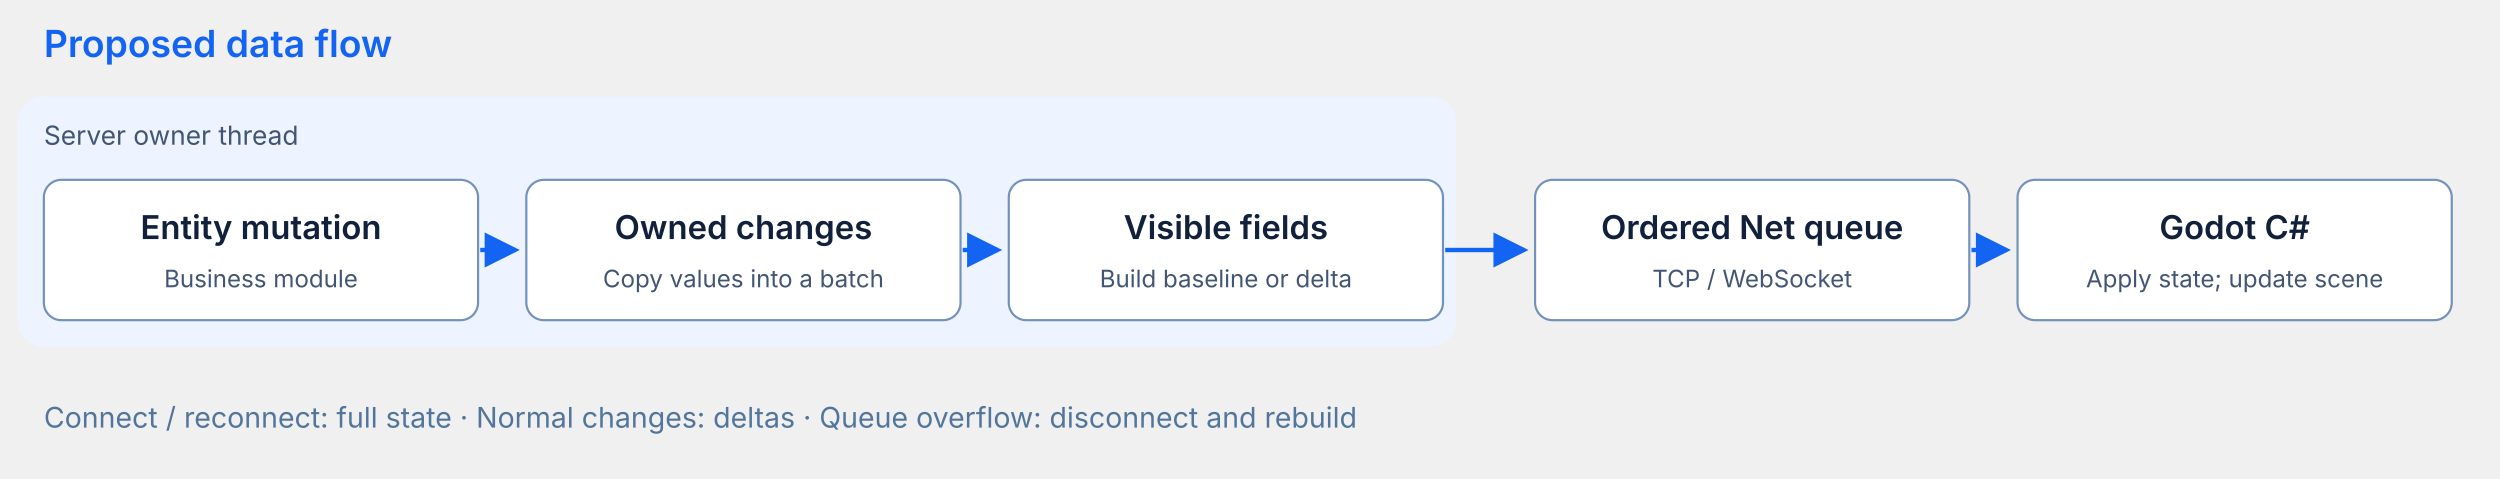
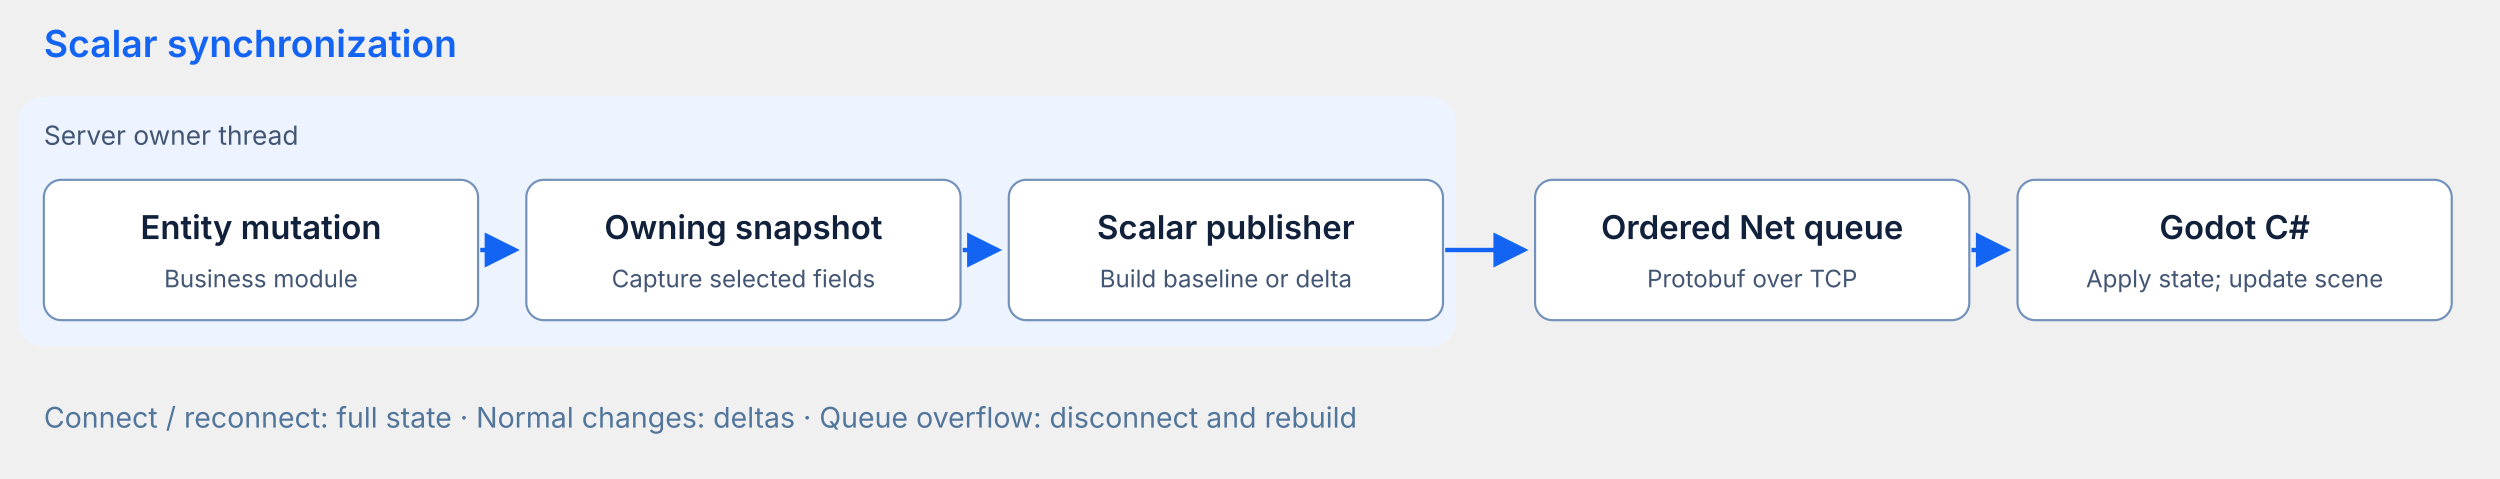
<svg xmlns="http://www.w3.org/2000/svg" viewBox="0 0 1140 218" role="img" aria-labelledby="title desc">
  <defs>
    <marker id="arrow" markerWidth="8" markerHeight="8" refX="7" refY="4" orient="auto">
      <path d="M0 0L8 4L0 8Z" fill="#1464f4" />
    </marker>
  </defs>
  <g font-family="Inter, Noto Sans CJK SC, PingFang SC, sans-serif">
    <rect x="8" y="44" width="656" height="114" rx="12" fill="#edf4ff" />
-     <text x="20" y="26" fill="#1464f4" font-size="17" font-weight="600">Proposed data flow</text>
+     <text x="20" y="26" fill="#1464f4" font-size="17" font-weight="600">Scalar synchronization</text>
    <text x="20" y="66" fill="#425674" font-size="12">Server owner thread</text>
    <rect x="20" y="82" width="198" height="64" rx="8" fill="#ffffff" stroke="#7392bb" />
    <text x="119" y="109" text-anchor="middle" fill="#11213b" font-size="15" font-weight="600">Entity mutation</text>
    <text x="119" y="131" text-anchor="middle" fill="#425674" font-size="11">Business module</text>
    <path d="M219 114H235" stroke="#1464f4" stroke-width="2" marker-end="url(#arrow)" />
    <rect x="240" y="82" width="198" height="64" rx="8" fill="#ffffff" stroke="#7392bb" />
-     <text x="339" y="109" text-anchor="middle" fill="#11213b" font-size="15" font-weight="600">Owned changes</text>
-     <text x="339" y="131" text-anchor="middle" fill="#425674" font-size="11">Copy values into a batch</text>
+     <text x="339" y="109" text-anchor="middle" fill="#11213b" font-size="15" font-weight="600">Owning snapshot</text>
+     <text x="339" y="131" text-anchor="middle" fill="#425674" font-size="11">Capture selected fields</text>
    <path d="M439 114H455" stroke="#1464f4" stroke-width="2" marker-end="url(#arrow)" />
    <rect x="460" y="82" width="198" height="64" rx="8" fill="#ffffff" stroke="#7392bb" />
-     <text x="559" y="109" text-anchor="middle" fill="#11213b" font-size="15" font-weight="600">Visible fields</text>
+     <text x="559" y="109" text-anchor="middle" fill="#11213b" font-size="15" font-weight="600">Scalar publisher</text>
    <text x="559" y="131" text-anchor="middle" fill="#425674" font-size="11">Build baseline or delta</text>
    <path d="M659 114H695" stroke="#1464f4" stroke-width="2" marker-end="url(#arrow)" />
    <rect x="700" y="82" width="198" height="64" rx="8" fill="#ffffff" stroke="#7392bb" />
    <text x="799" y="109" text-anchor="middle" fill="#11213b" font-size="15" font-weight="600">Ordered Net queue</text>
-     <text x="799" y="131" text-anchor="middle" fill="#425674" font-size="11">TCP / WebSocket</text>
+     <text x="799" y="131" text-anchor="middle" fill="#425674" font-size="11">Protobuf over TCP</text>
    <path d="M899 114H915" stroke="#1464f4" stroke-width="2" marker-end="url(#arrow)" />
    <rect x="920" y="82" width="198" height="64" rx="8" fill="#ffffff" stroke="#7392bb" />
    <text x="1019" y="109" text-anchor="middle" fill="#11213b" font-size="15" font-weight="600">Godot C#</text>
    <text x="1019" y="131" text-anchor="middle" fill="#425674" font-size="11">Apply state; update scene</text>
    <text x="20" y="195" fill="#52759b" font-size="13">Connect / reconnect: full state   ·   Normal changes: deltas   ·   Queue overflow: disconnect and rebuild</text>
  </g>
</svg>
